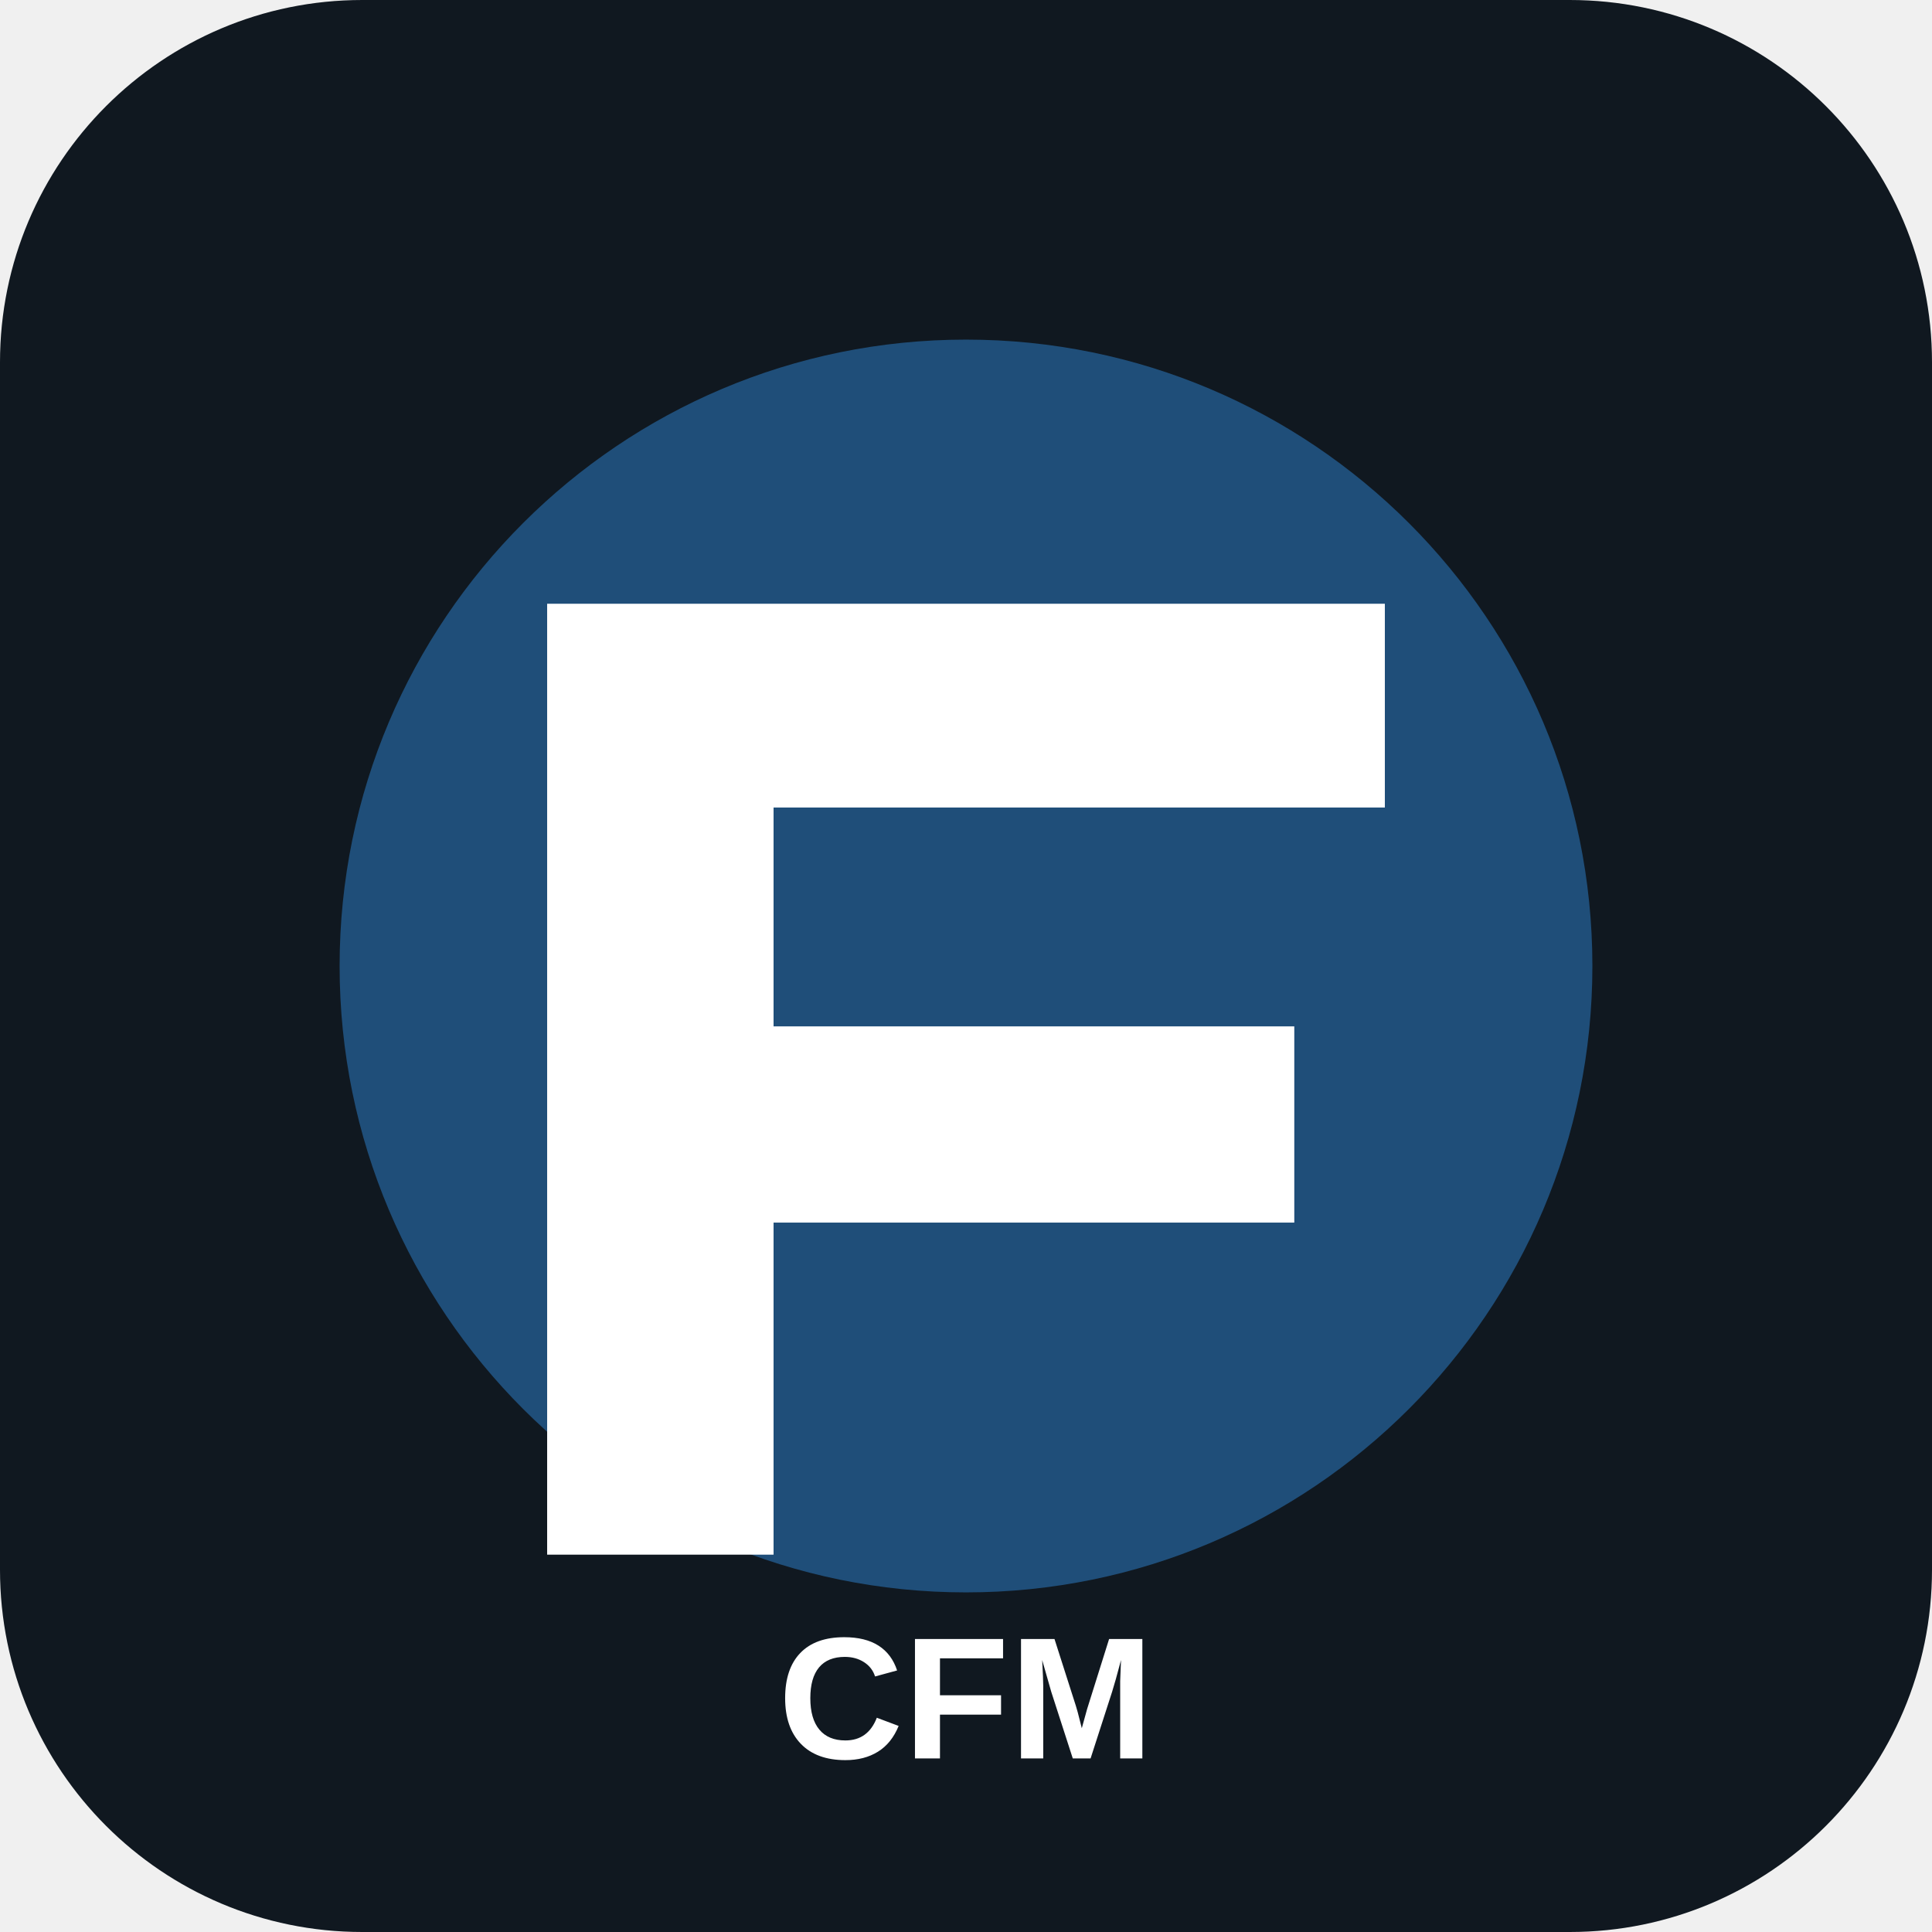
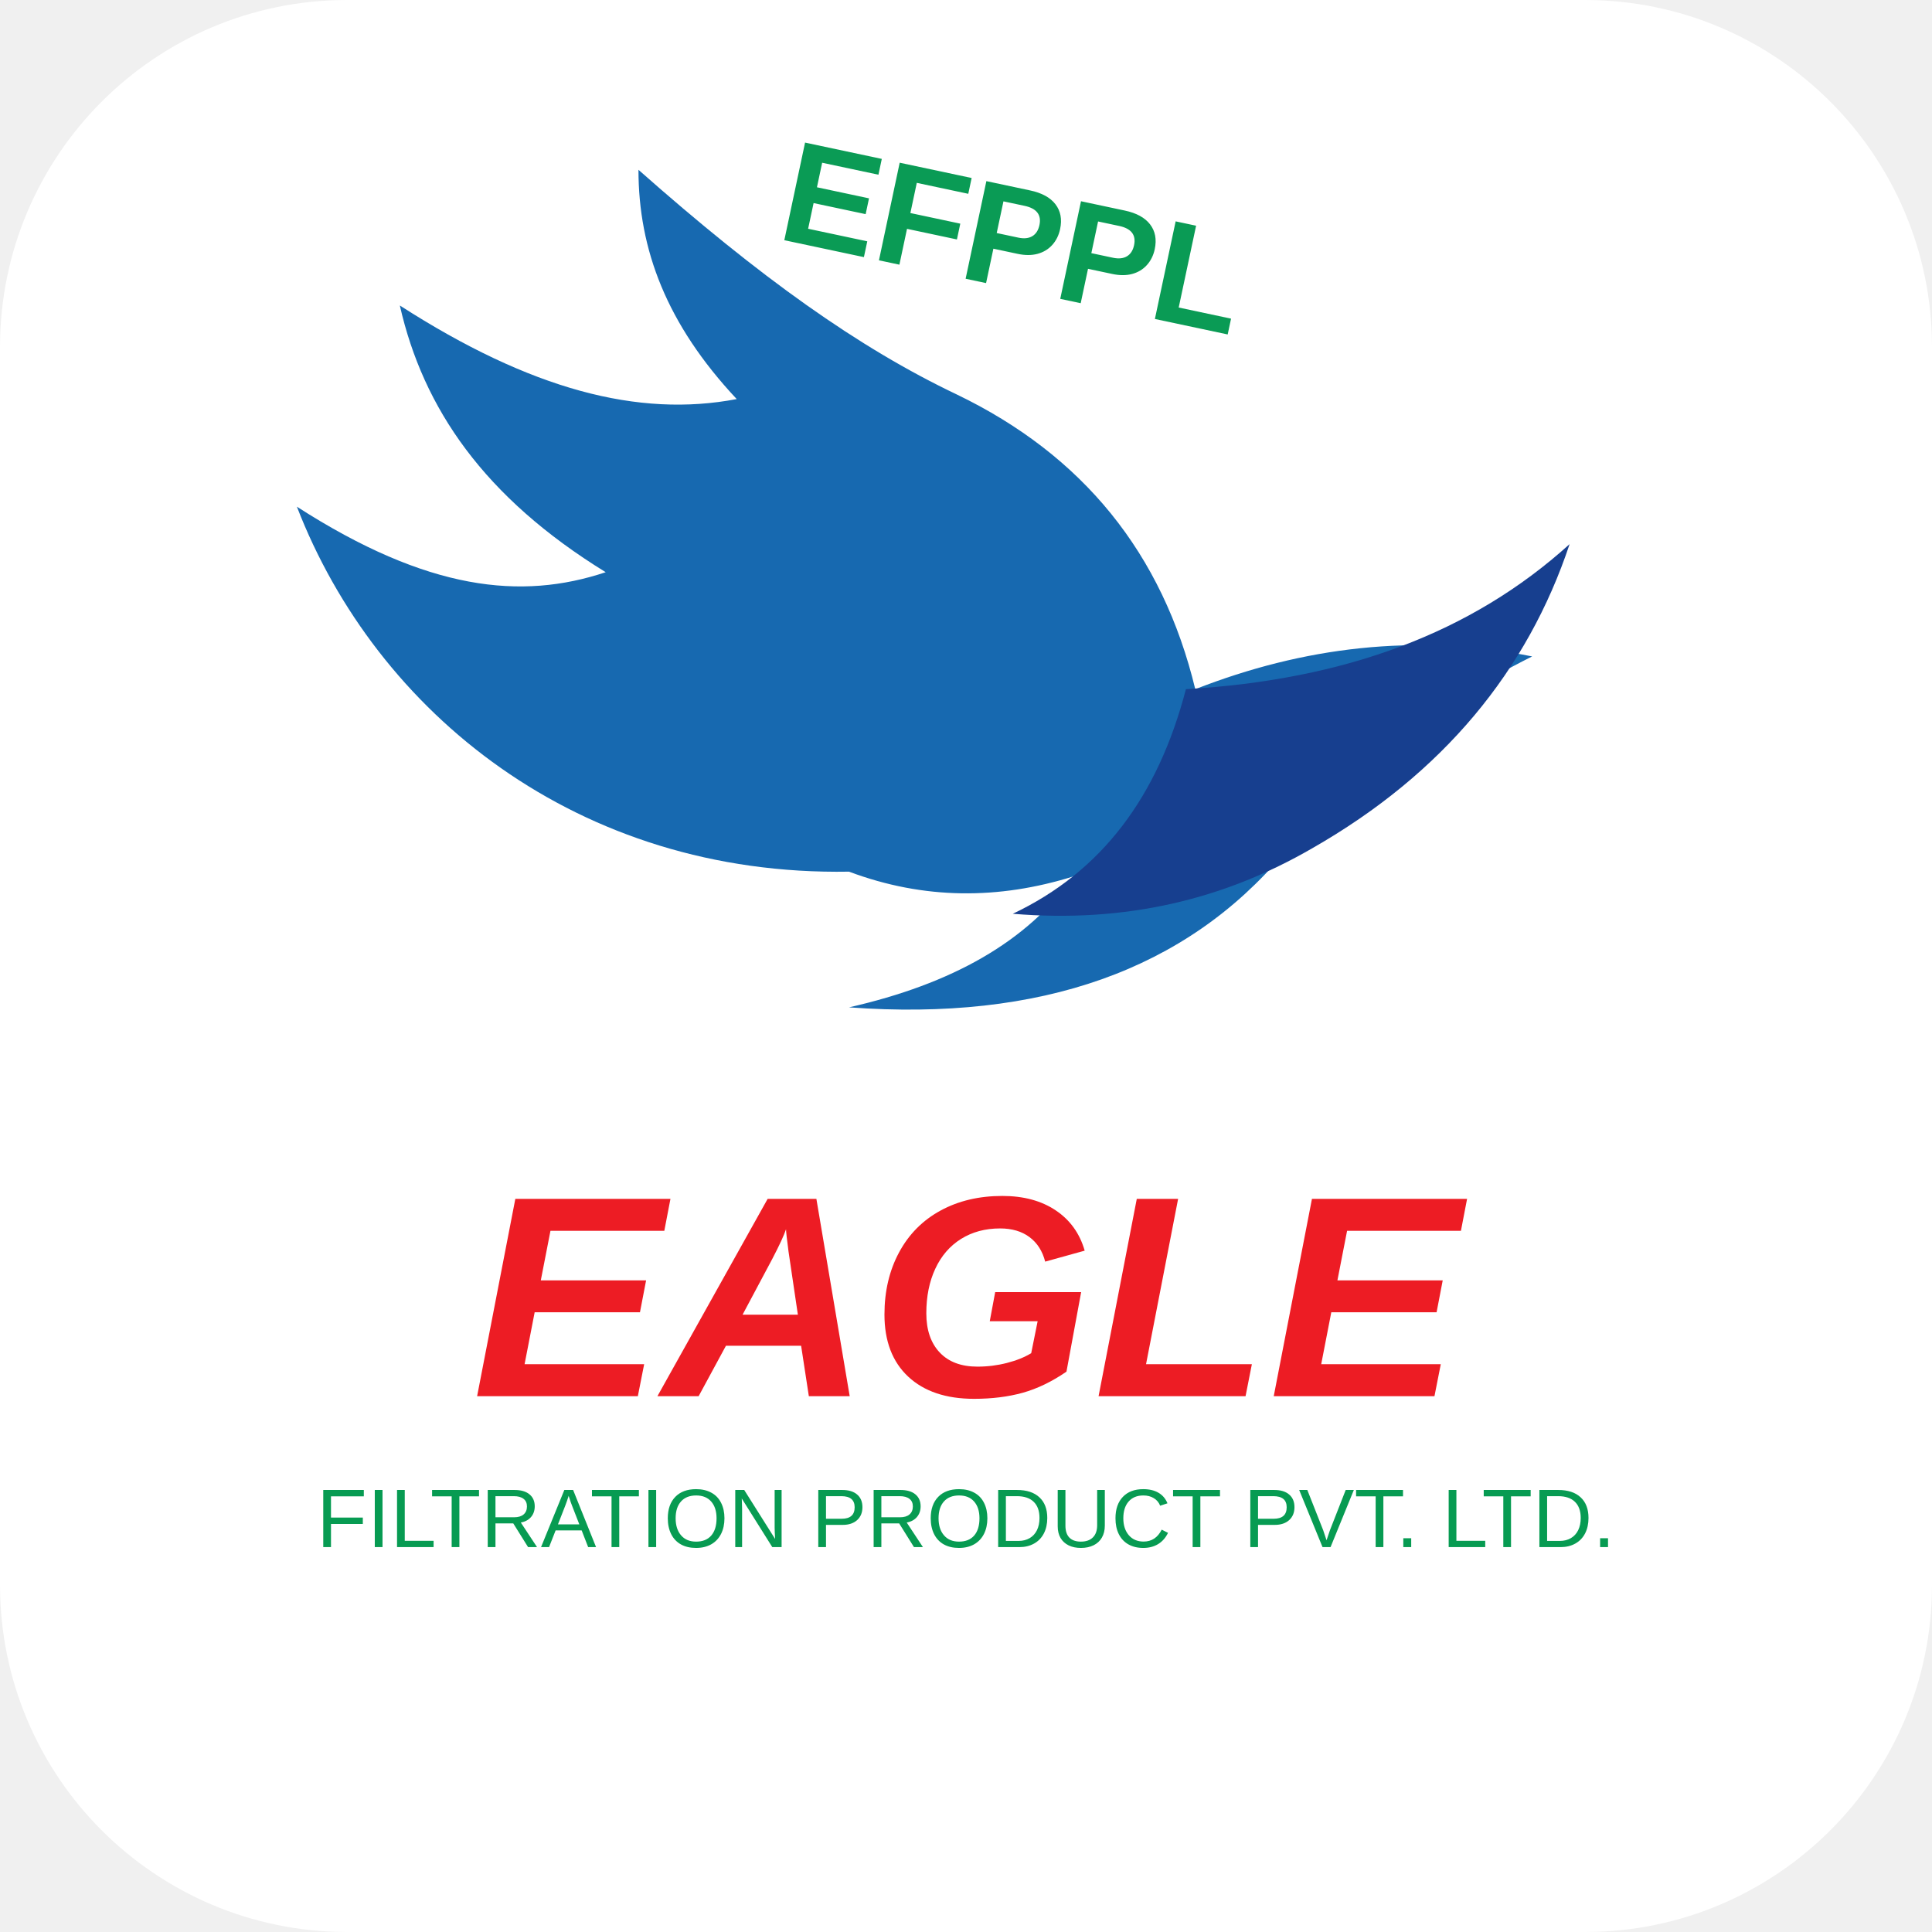
<svg xmlns="http://www.w3.org/2000/svg" width="512" height="512" viewBox="0 0 512 512">
-   <rect width="512" height="512" rx="96" fill="#101820" />
-   <circle cx="256" cy="256" r="166" fill="#1f4e79" />
-   <path d="M145 160h222v54H205v58h138v52H205v88h-60z" fill="white" />
-   <text x="256" y="466" text-anchor="middle" font-family="Arial,sans-serif" font-size="46" font-weight="700" fill="white">CFM</text>
+   <rect width="512" height="512" rx="92" fill="white" />
+   <g transform="translate(70 45) scale(1.24)">
+     <path d="M125 150C67 151 24 116 7 72c28 18 48 20 66 14-26-16-39-35-44-57 28 18 51 24 72 20-15-16-21-32-21-49 26 23 47 38 68 48 27 13 44 34 51 63 23-9 47-12 72-7-22 11-39 25-53 42-21 25-52 36-93 33 22-5 38-14 48-28-16 5-32 5-48-1z" fill="#1769b0" />
+     <path d="M197 111c34-2 61-12 82-31-9 27-27 49-55 65-19 11-40 16-64 14 19-9 31-25 37-48z" fill="#173f8f" />
+     <text x="158" y="25" text-anchor="middle" font-family="Arial" font-size="31" font-weight="800" fill="#0a9b55" transform="rotate(12 158 25)">EFPPL</text>
+   </g>
+   <text x="256" y="370" text-anchor="middle" font-family="Arial" font-size="76" font-weight="900" font-style="italic" fill="#ed1c24">EAGLE</text>
+   <text x="256" y="410" text-anchor="middle" font-family="Arial" font-size="22" fill="#079b52">FILTRATION PRODUCT PVT. LTD.</text>
</svg>
